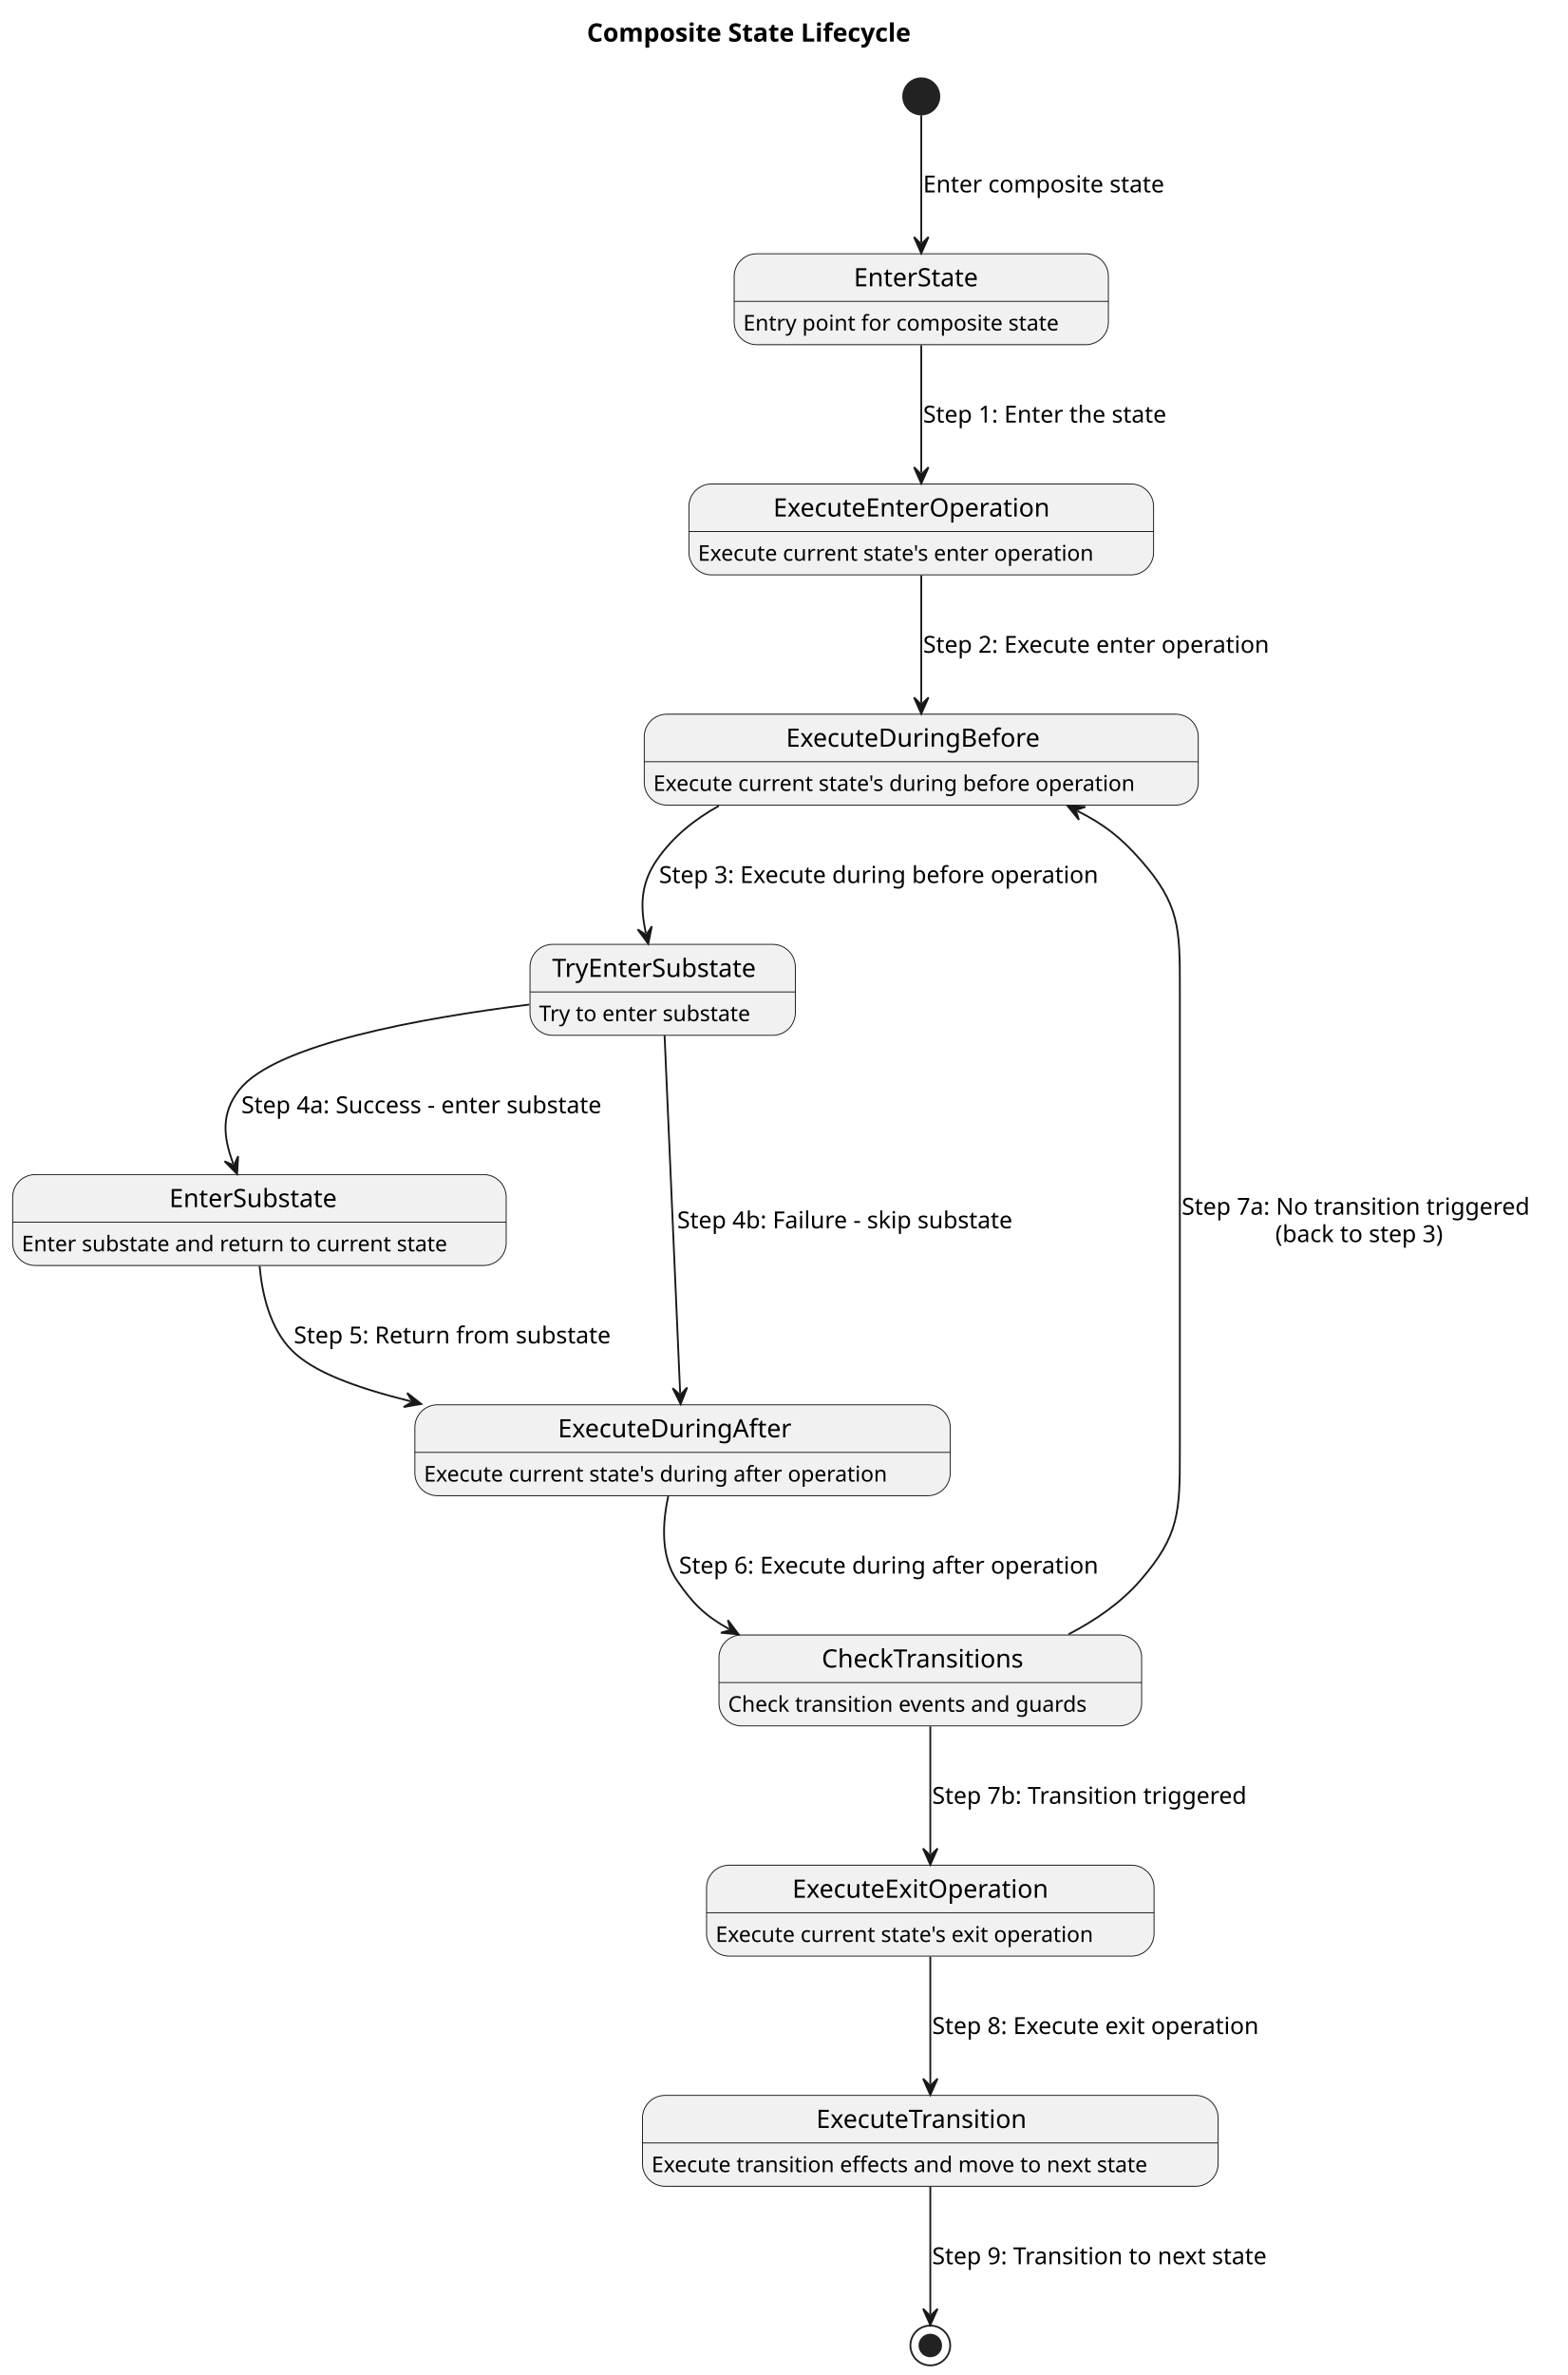
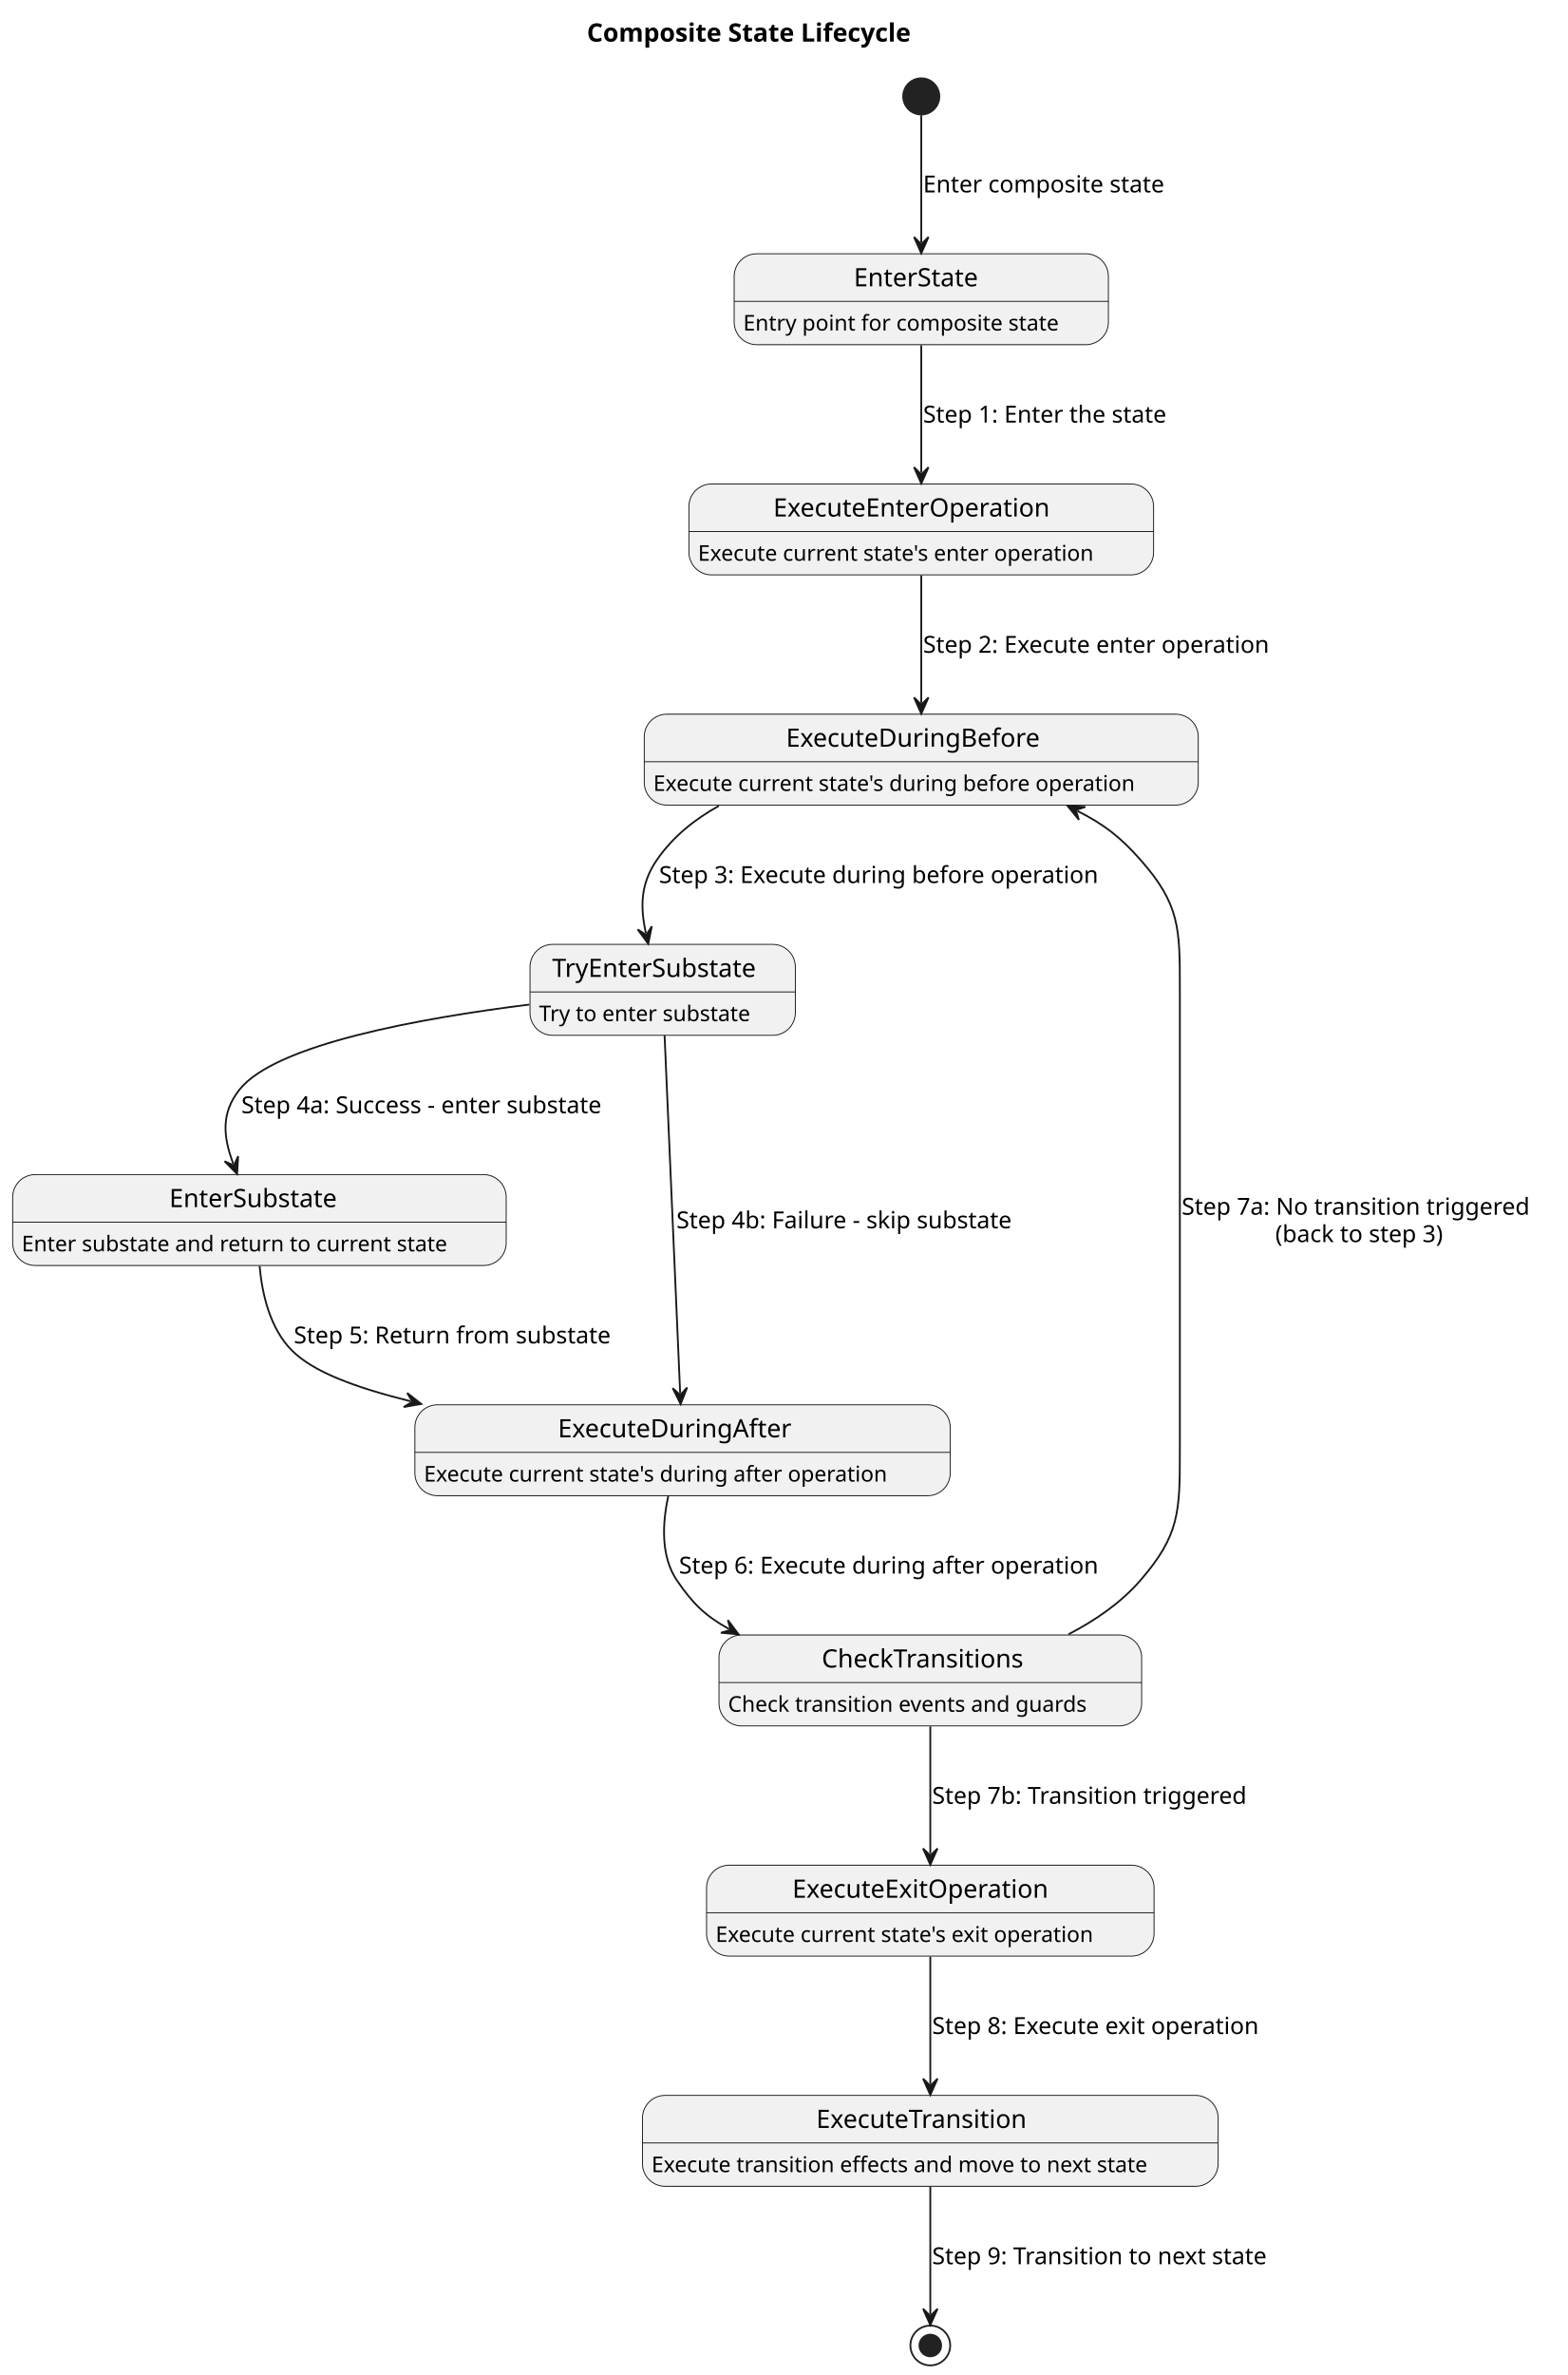
<svg xmlns="http://www.w3.org/2000/svg" contentStyleType="text/css" data-diagram-type="STATE" height="1313px" preserveAspectRatio="none" style="width:867px;height:1313px;background:#FFFFFF;" version="1.1" viewBox="0 0 867 1313" width="867px" zoomAndPan="magnify">
  <defs />
  <g>
    <g class="title" data-source-line="1">
      <text fill="#000000" font-family="sans-serif" font-size="14" font-weight="bold" lengthAdjust="spacing" textLength="204.921" x="324.524" y="22.995">Composite State Lifecycle</text>
    </g>
    <g id="EnterState">
      <rect fill="#F1F1F1" height="50.266" rx="12.5" ry="12.5" style="stroke:#181818;stroke-width:0.5;" width="206.949" x="405.99" y="140.297" />
      <line style="stroke:#181818;stroke-width:0.5;" x1="405.99" x2="612.939" y1="166.594" y2="166.594" />
      <text fill="#000000" font-family="sans-serif" font-size="14" lengthAdjust="spacing" textLength="74.635" x="472.147" y="158.292">EnterState</text>
      <text fill="#000000" font-family="sans-serif" font-size="12" lengthAdjust="spacing" textLength="186.949" x="410.99" y="182.732">Entry point for composite state</text>
    </g>
    <g id="ExecuteEnterOperation">
      <rect fill="#F1F1F1" height="50.266" rx="12.5" ry="12.5" style="stroke:#181818;stroke-width:0.5;" width="256.953" x="380.98" y="267.557" />
      <line style="stroke:#181818;stroke-width:0.5;" x1="380.98" x2="637.933" y1="293.854" y2="293.854" />
      <text fill="#000000" font-family="sans-serif" font-size="14" lengthAdjust="spacing" textLength="163.666" x="427.624" y="285.552">ExecuteEnterOperation</text>
      <text fill="#000000" font-family="sans-serif" font-size="12" lengthAdjust="spacing" textLength="236.953" x="385.98" y="309.992">Execute current state's enter operation</text>
    </g>
    <g id="ExecuteDuringBefore">
      <rect fill="#F1F1F1" height="50.266" rx="12.5" ry="12.5" style="stroke:#181818;stroke-width:0.5;" width="306.353" x="356.28" y="394.827" />
      <line style="stroke:#181818;stroke-width:0.5;" x1="356.28" x2="662.634" y1="421.124" y2="421.124" />
      <text fill="#000000" font-family="sans-serif" font-size="14" lengthAdjust="spacing" textLength="149.557" x="434.678" y="412.822">ExecuteDuringBefore</text>
      <text fill="#000000" font-family="sans-serif" font-size="12" lengthAdjust="spacing" textLength="286.353" x="361.28" y="437.262">Execute current state's during before operation</text>
    </g>
    <g id="TryEnterSubstate">
      <rect fill="#F1F1F1" height="50.266" rx="12.5" ry="12.5" style="stroke:#181818;stroke-width:0.5;" width="146.738" x="293.09" y="522.097" />
      <line style="stroke:#181818;stroke-width:0.5;" x1="293.09" x2="439.828" y1="548.394" y2="548.394" />
      <text fill="#000000" font-family="sans-serif" font-size="14" lengthAdjust="spacing" textLength="122.281" x="305.318" y="540.092">TryEnterSubstate</text>
      <text fill="#000000" font-family="sans-serif" font-size="12" lengthAdjust="spacing" textLength="126.738" x="298.09" y="564.532">Try to enter substate</text>
    </g>
    <g id="EnterSubstate">
      <rect fill="#F1F1F1" height="50.266" rx="12.5" ry="12.5" style="stroke:#181818;stroke-width:0.5;" width="272.92" x="7" y="649.357" />
      <line style="stroke:#181818;stroke-width:0.5;" x1="7" x2="279.92" y1="675.654" y2="675.654" />
      <text fill="#000000" font-family="sans-serif" font-size="14" lengthAdjust="spacing" textLength="99.689" x="93.616" y="667.352">EnterSubstate</text>
      <text fill="#000000" font-family="sans-serif" font-size="12" lengthAdjust="spacing" textLength="252.92" x="12" y="691.792">Enter substate and return to current state</text>
    </g>
    <g id="ExecuteDuringAfter">
      <rect fill="#F1F1F1" height="50.266" rx="12.5" ry="12.5" style="stroke:#181818;stroke-width:0.5;" width="296.07" x="229.42" y="776.627" />
      <line style="stroke:#181818;stroke-width:0.5;" x1="229.42" x2="525.49" y1="802.924" y2="802.924" />
      <text fill="#000000" font-family="sans-serif" font-size="14" lengthAdjust="spacing" textLength="137.84" x="308.535" y="794.622">ExecuteDuringAfter</text>
      <text fill="#000000" font-family="sans-serif" font-size="12" lengthAdjust="spacing" textLength="276.07" x="234.42" y="819.062">Execute current state's during after operation</text>
    </g>
    <g id="CheckTransitions">
      <rect fill="#F1F1F1" height="50.266" rx="12.5" ry="12.5" style="stroke:#181818;stroke-width:0.5;" width="233.727" x="397.6" y="903.887" />
      <line style="stroke:#181818;stroke-width:0.5;" x1="397.6" x2="631.327" y1="930.184" y2="930.184" />
      <text fill="#000000" font-family="sans-serif" font-size="14" lengthAdjust="spacing" textLength="120.121" x="454.403" y="921.882">CheckTransitions</text>
      <text fill="#000000" font-family="sans-serif" font-size="12" lengthAdjust="spacing" textLength="213.727" x="402.6" y="946.322">Check transition events and guards</text>
    </g>
    <g id="ExecuteExitOperation">
      <rect fill="#F1F1F1" height="50.266" rx="12.5" ry="12.5" style="stroke:#181818;stroke-width:0.5;" width="247.467" x="390.73" y="1031.157" />
      <line style="stroke:#181818;stroke-width:0.5;" x1="390.73" x2="638.197" y1="1057.454" y2="1057.454" />
      <text fill="#000000" font-family="sans-serif" font-size="14" lengthAdjust="spacing" textLength="152.599" x="438.164" y="1049.152">ExecuteExitOperation</text>
      <text fill="#000000" font-family="sans-serif" font-size="12" lengthAdjust="spacing" textLength="227.467" x="395.73" y="1073.592">Execute current state's exit operation</text>
    </g>
    <g id="ExecuteTransition">
      <rect fill="#F1F1F1" height="50.266" rx="12.5" ry="12.5" style="stroke:#181818;stroke-width:0.5;" width="318.33" x="355.29" y="1158.417" />
      <line style="stroke:#181818;stroke-width:0.5;" x1="355.29" x2="673.62" y1="1184.714" y2="1184.714" />
      <text fill="#000000" font-family="sans-serif" font-size="14" lengthAdjust="spacing" textLength="126.178" x="451.366" y="1176.412">ExecuteTransition</text>
      <text fill="#000000" font-family="sans-serif" font-size="12" lengthAdjust="spacing" textLength="298.33" x="360.29" y="1200.852">Execute transition effects and move to next state</text>
    </g>
    <ellipse cx="509.46" cy="53.297" fill="#222222" rx="10" ry="10" style="stroke:#222222;stroke-width:1;" />
    <ellipse cx="514.46" cy="1296.687" fill="none" rx="11" ry="11" style="stroke:#222222;stroke-width:1;" />
    <ellipse cx="514.46" cy="1296.687" fill="#222222" rx="6" ry="6" style="stroke:#222222;stroke-width:1;" />
-     <g class="link" data-entity-1=".start." data-entity-2="EnterState" data-source-line="3" data-uid="lnk3" id="link_.start._EnterState">
+     <g class="link" data-entity-1="*start*" data-entity-2="EnterState" data-source-line="3" data-uid="lnk3" id="link_*start*_EnterState">
      <path d="M509.46,63.687 C509.46,80.437 509.46,109.967 509.46,134.027" fill="none" id="*start*-to-EnterState" style="stroke:#181818;stroke-width:1;" />
      <polygon fill="#181818" points="509.46,140.027,513.46,131.027,509.46,135.027,505.46,131.027,509.46,140.027" style="stroke:#181818;stroke-width:1;" />
      <text fill="#000000" font-family="sans-serif" font-size="13" lengthAdjust="spacing" textLength="143.54" x="510.46" y="106.364">Enter composite state</text>
    </g>
    <g class="link" data-entity-1="EnterState" data-entity-2="ExecuteEnterOperation" data-source-line="9" data-uid="lnk4" id="link_EnterState_ExecuteEnterOperation">
      <path d="M509.46,190.877 C509.46,212.947 509.46,239.257 509.46,261.307" fill="none" id="EnterState-to-ExecuteEnterOperation" style="stroke:#181818;stroke-width:1;" />
      <polygon fill="#181818" points="509.46,267.307,513.46,258.307,509.46,262.307,505.46,258.307,509.46,267.307" style="stroke:#181818;stroke-width:1;" />
      <text fill="#000000" font-family="sans-serif" font-size="13" lengthAdjust="spacing" textLength="147.939" x="510.46" y="233.624">Step 1: Enter the state</text>
    </g>
    <g class="link" data-entity-1="ExecuteEnterOperation" data-entity-2="ExecuteDuringBefore" data-source-line="15" data-uid="lnk5" id="link_ExecuteEnterOperation_ExecuteDuringBefore">
      <path d="M509.46,318.147 C509.46,340.217 509.46,366.517 509.46,388.577" fill="none" id="ExecuteEnterOperation-to-ExecuteDuringBefore" style="stroke:#181818;stroke-width:1;" />
      <polygon fill="#181818" points="509.46,394.577,513.46,385.577,509.46,389.577,505.46,385.577,509.46,394.577" style="stroke:#181818;stroke-width:1;" />
      <text fill="#000000" font-family="sans-serif" font-size="13" lengthAdjust="spacing" textLength="208.26" x="510.46" y="360.894">Step 2: Execute enter operation</text>
    </g>
    <g class="link" data-entity-1="ExecuteDuringBefore" data-entity-2="TryEnterSubstate" data-source-line="21" data-uid="lnk6" id="link_ExecuteDuringBefore_TryEnterSubstate">
      <path d="M397.55,445.507 C384.17,452.917 372.18,462.557 363.46,475.097 C354.14,488.487 353.945,501.116 357.185,515.896" fill="none" id="ExecuteDuringBefore-to-TryEnterSubstate" style="stroke:#181818;stroke-width:1;" />
      <polygon fill="#181818" points="358.47,521.757,360.45,512.109,357.399,516.873,352.636,513.822,358.47,521.757" style="stroke:#181818;stroke-width:1;" />
      <text fill="#000000" font-family="sans-serif" font-size="13" lengthAdjust="spacing" textLength="261.777" x="364.46" y="488.164">Step 3: Execute during before operation</text>
    </g>
    <g class="link" data-entity-1="TryEnterSubstate" data-entity-2="EnterSubstate" data-source-line="27" data-uid="lnk7" id="link_TryEnterSubstate_EnterSubstate">
      <path d="M292.64,555.377 C231.76,562.977 152.28,577.427 132.46,602.357 C122.12,615.367 123.377,628.441 129.007,643.401" fill="none" id="TryEnterSubstate-to-EnterSubstate" style="stroke:#181818;stroke-width:1;" />
      <polygon fill="#181818" points="131.12,649.017,131.694,639.185,129.359,644.337,124.206,642.003,131.12,649.017" style="stroke:#181818;stroke-width:1;" />
      <text fill="#000000" font-family="sans-serif" font-size="13" lengthAdjust="spacing" textLength="218.772" x="133.46" y="615.424">Step 4a: Success - enter substate</text>
    </g>
    <g class="link" data-entity-1="TryEnterSubstate" data-entity-2="ExecuteDuringAfter" data-source-line="28" data-uid="lnk8" id="link_TryEnterSubstate_ExecuteDuringAfter">
      <path d="M367.51,572.437 C369.61,620.587 374.019,721.863 376.129,770.253" fill="none" id="TryEnterSubstate-to-ExecuteDuringAfter" style="stroke:#181818;stroke-width:1;" />
      <polygon fill="#181818" points="376.39,776.247,379.994,767.081,376.172,771.252,372.002,767.43,376.39,776.247" style="stroke:#181818;stroke-width:1;" />
-       <text fill="#000000" font-family="sans-serif" font-size="13" lengthAdjust="spacing" textLength="202.465" x="374.46" y="679.054">Step 4b: Failure - skip substate</text>
+       <text fill="#000000" font-family="sans-serif" font-size="13" lengthAdjust="spacing" textLength="202.465" x="374.05" y="679.054">Step 4b: Failure - skip substate</text>
    </g>
    <g class="link" data-entity-1="EnterSubstate" data-entity-2="ExecuteDuringAfter" data-source-line="34" data-uid="lnk9" id="link_EnterSubstate_ExecuteDuringAfter">
      <path d="M143.56,700.007 C144.95,715.357 149.29,734.477 161.46,746.627 C173.13,758.267 195.15,766.699 227.12,774.709" fill="none" id="EnterSubstate-to-ExecuteDuringAfter" style="stroke:#181818;stroke-width:1;" />
      <polygon fill="#181818" points="232.94,776.167,225.182,770.1,228.09,774.952,223.238,777.86,232.94,776.167" style="stroke:#181818;stroke-width:1;" />
      <text fill="#000000" font-family="sans-serif" font-size="13" lengthAdjust="spacing" textLength="189.465" x="162.46" y="742.694">Step 5: Return from substate</text>
    </g>
    <g class="link" data-entity-1="ExecuteDuringAfter" data-entity-2="CheckTransitions" data-source-line="40" data-uid="lnk10" id="link_ExecuteDuringAfter_CheckTransitions">
      <path d="M369.54,827.187 C366.32,841.937 365.23,860.437 374.46,873.887 C383.08,886.467 389.822,893.208 403.192,900.618" fill="none" id="ExecuteDuringAfter-to-CheckTransitions" style="stroke:#181818;stroke-width:1;" />
      <polygon fill="#181818" points="408.44,903.527,402.507,895.665,404.067,901.103,398.629,902.663,408.44,903.527" style="stroke:#181818;stroke-width:1;" />
      <text fill="#000000" font-family="sans-serif" font-size="13" lengthAdjust="spacing" textLength="250.637" x="375.46" y="869.954">Step 6: Execute during after operation</text>
    </g>
    <g class="link" data-entity-1="CheckTransitions" data-entity-2="ExecuteDuringBefore" data-source-line="46" data-uid="lnk11" id="link_CheckTransitions_ExecuteDuringBefore">
      <path d="M590.9,903.487 C605.59,895.907 619.73,886.207 630.46,873.887 C652.21,848.947 652.46,835.847 652.46,802.757 C652.46,546.227 652.46,546.227 652.46,546.227 C652.46,513.137 652.41,499.857 630.46,475.097 C619.55,462.777 610.645,455.823 595.765,448.303" fill="none" id="CheckTransitions-to-ExecuteDuringBefore" style="stroke:#181818;stroke-width:1;" />
      <polygon fill="#181818" points="590.41,445.597,596.638,453.226,594.872,447.852,600.247,446.086,590.41,445.597" style="stroke:#181818;stroke-width:1;" />
      <text fill="#000000" font-family="sans-serif" font-size="13" lengthAdjust="spacing" textLength="206.508" x="653.46" y="671.554">Step 7a: No transition triggered</text>
      <text fill="#000000" font-family="sans-serif" font-size="13" lengthAdjust="spacing" textLength="102.876" x="705.276" y="686.687">(back to step 3)</text>
    </g>
    <g class="link" data-entity-1="CheckTransitions" data-entity-2="ExecuteExitOperation" data-source-line="47" data-uid="lnk12" id="link_CheckTransitions_ExecuteExitOperation">
      <path d="M514.46,954.477 C514.46,976.547 514.46,1002.847 514.46,1024.897" fill="none" id="CheckTransitions-to-ExecuteExitOperation" style="stroke:#181818;stroke-width:1;" />
      <polygon fill="#181818" points="514.46,1030.897,518.46,1021.897,514.46,1025.897,510.46,1021.897,514.46,1030.897" style="stroke:#181818;stroke-width:1;" />
      <text fill="#000000" font-family="sans-serif" font-size="13" lengthAdjust="spacing" textLength="187.827" x="515.46" y="997.224">Step 7b: Transition triggered</text>
    </g>
    <g class="link" data-entity-1="ExecuteExitOperation" data-entity-2="ExecuteTransition" data-source-line="53" data-uid="lnk13" id="link_ExecuteExitOperation_ExecuteTransition">
      <path d="M514.46,1081.737 C514.46,1103.807 514.46,1130.117 514.46,1152.167" fill="none" id="ExecuteExitOperation-to-ExecuteTransition" style="stroke:#181818;stroke-width:1;" />
      <polygon fill="#181818" points="514.46,1158.167,518.46,1149.167,514.46,1153.167,510.46,1149.167,514.46,1158.167" style="stroke:#181818;stroke-width:1;" />
      <text fill="#000000" font-family="sans-serif" font-size="13" lengthAdjust="spacing" textLength="197.983" x="515.46" y="1124.484">Step 8: Execute exit operation</text>
    </g>
-     <g class="link" data-entity-1="ExecuteTransition" data-entity-2=".end." data-source-line="59" data-uid="lnk15" id="link_ExecuteTransition_.end.">
+     <g class="link" data-entity-1="ExecuteTransition" data-entity-2="*end*" data-source-line="59" data-uid="lnk15" id="link_ExecuteTransition_*end*">
      <path d="M514.46,1208.947 C514.46,1232.837 514.46,1262.107 514.46,1279.387" fill="none" id="ExecuteTransition-to-*end*" style="stroke:#181818;stroke-width:1;" />
      <polygon fill="#181818" points="514.46,1285.387,518.46,1276.387,514.46,1280.387,510.46,1276.387,514.46,1285.387" style="stroke:#181818;stroke-width:1;" />
      <text fill="#000000" font-family="sans-serif" font-size="13" lengthAdjust="spacing" textLength="202.7" x="515.46" y="1251.754">Step 9: Transition to next state</text>
    </g>
  </g>
</svg>
